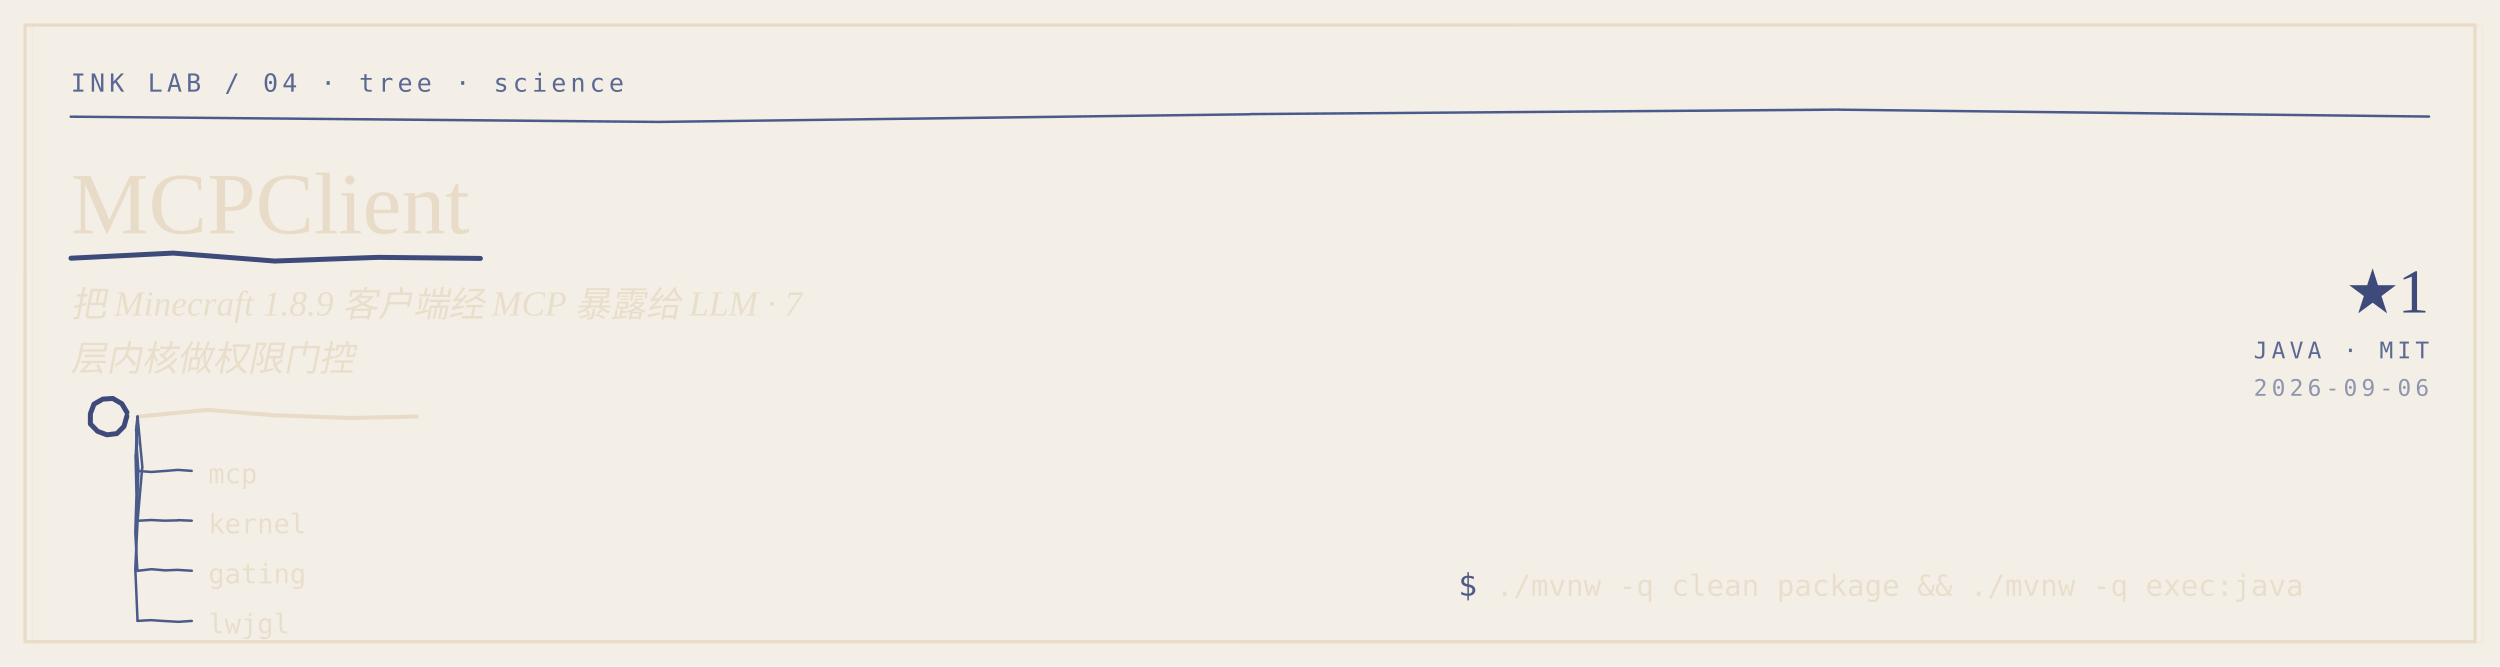
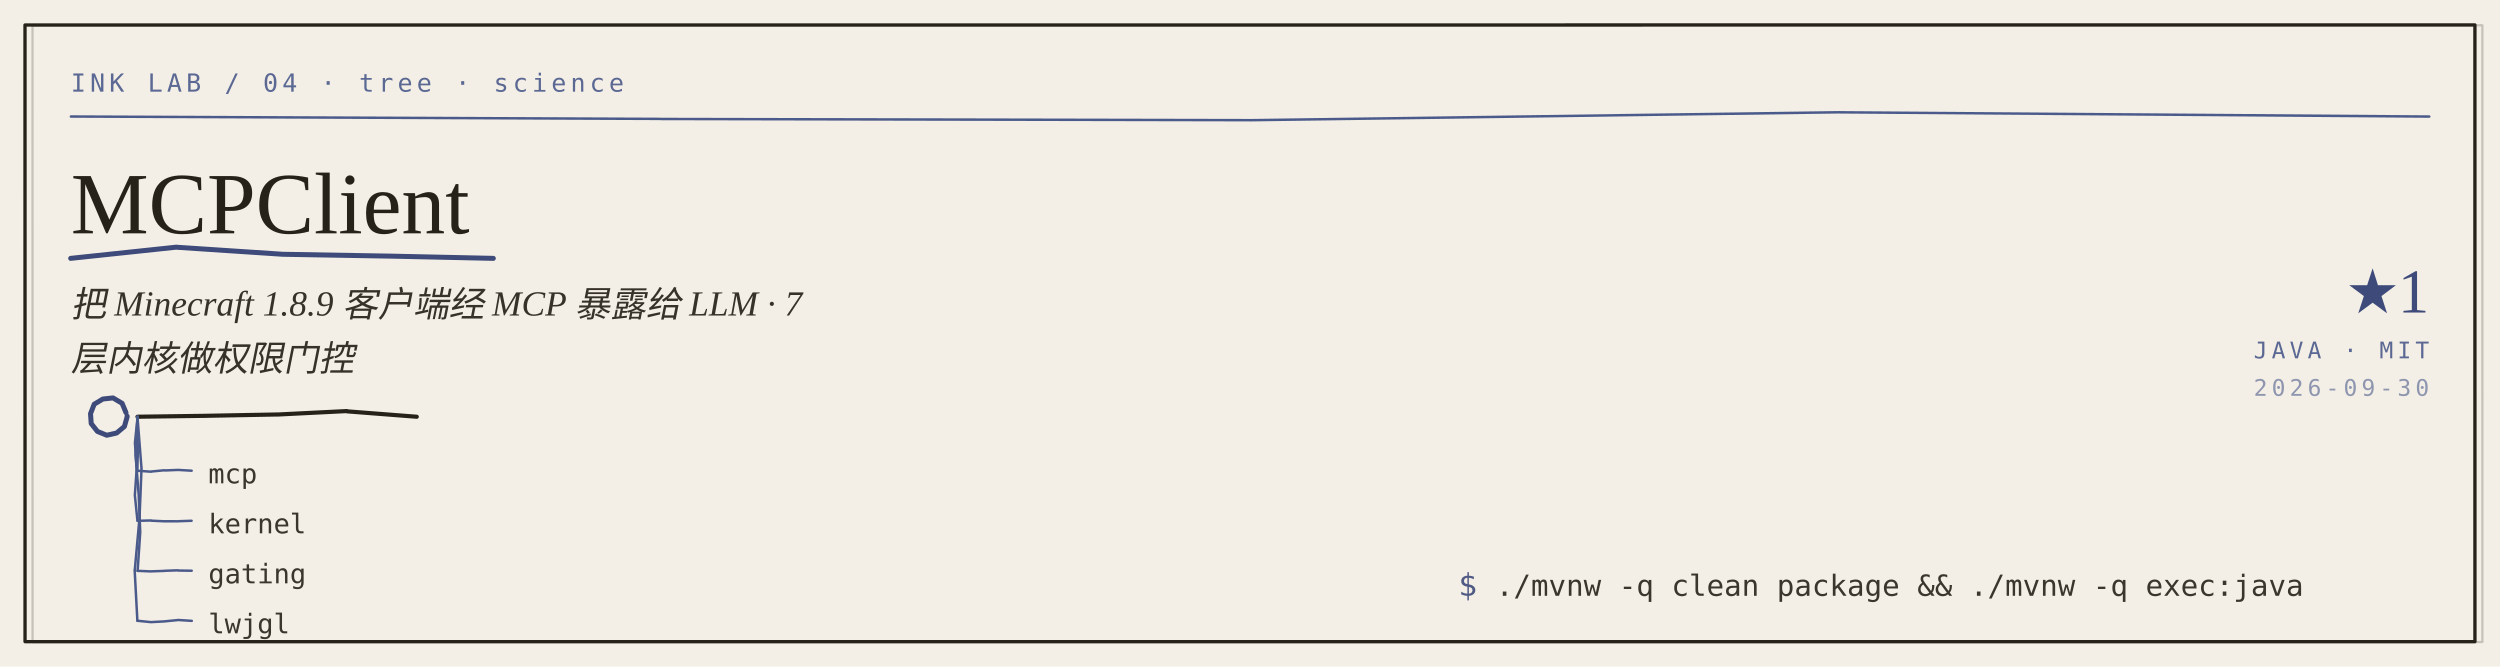
<svg xmlns="http://www.w3.org/2000/svg" width="1200" height="320" viewBox="0 0 1200 320" role="img" aria-label="MCPClient — 把 Minecraft 1.8.9 客户端经 MCP 暴露给 LLM · 7 层内核做权限门控" font-family="Georgia,'Iowan Old Style','Times New Roman',Times,serif">
  <rect width="1200" height="320" fill="#F4EFE6" />
-   <text x="34" y="44" font-size="12" font-family="ui-monospace,'Cascadia Mono',Consolas,'SF Mono',monospace" font-weight="400" fill="#4a5a8a" text-anchor="start" letter-spacing="2.0" opacity="0.9">INK LAB / 04 · tree · science</text>
-   <path d="M33.93 56.01 L316.98 58.53 L317.01 58.51 L600.0 54.85 L600.0 54.77 L882.96 52.61 L882.99 52.65 L1165.93 55.95" fill="none" stroke="#4a5a8a" stroke-width="1.2" stroke-linecap="round" stroke-linejoin="round" opacity="1.0" />
-   <text x="34" y="112" font-size="42" font-family="Georgia,'Iowan Old Style','Times New Roman',Times,serif" font-weight="400" fill="#e8dcc8" text-anchor="start">MCPClient</text>
-   <path d="M34.07 123.94 L83.17 121.48 L83.1 121.48 L132.22 125.33 L132.29 125.28 L181.38 123.53 L181.41 123.53 L230.58 124.04" fill="none" stroke="#3d4a7a" stroke-width="2.4" stroke-linecap="round" stroke-linejoin="round" opacity="1.0" />
-   <text x="34" y="152" font-size="17" font-family="Georgia,'Iowan Old Style','Times New Roman',Times,serif" font-weight="400" fill="#e8dcc8" text-anchor="start" font-style="italic" opacity="0.92">把 Minecraft 1.8.9 客户端经 MCP 暴露给 LLM · 7</text>
-   <text x="34" y="178" font-size="17" font-family="Georgia,'Iowan Old Style','Times New Roman',Times,serif" font-weight="400" fill="#e8dcc8" text-anchor="start" font-style="italic" opacity="0.92">层内核做权限门控</text>
-   <path d="M60.89 199.74 L60.83 199.99 L59.51 204.67 L56.1 208.12 L51.3 208.71 L46.83 207.02 L43.37 203.47 L43.39 198.54 L45.1 193.99 L49.31 191.58 L54.15 191.26 L58.5 193.8 L60.94 197.97" fill="none" stroke="#3d4a7a" stroke-width="2.4" stroke-linecap="round" stroke-linejoin="round" opacity="1.0" />
-   <path d="M66.03 199.97 L99.51 196.76 L99.46 196.75 L132.96 199.44 L132.97 199.35 L166.48 200.57 L166.43 200.64 L199.98 199.95" fill="none" stroke="#e8dcc8" stroke-width="2.0" stroke-linecap="round" stroke-linejoin="round" opacity="1.0" />
-   <path d="M66.01 200.01 L65.3 206.48 L65.33 206.47 L65.87 213.01 L65.79 213.05 L65.38 219.45 L65.3 219.56 L66.0 225.97" fill="none" stroke="#4a5a8a" stroke-width="1.2" stroke-linecap="round" stroke-linejoin="round" opacity="1.0" />
-   <path d="M66.03 226.07 L72.5 226.52 L72.52 226.56 L79.01 226.06 L78.93 226.09 L85.54 225.53 L85.5 225.55 L92.0 226.02" fill="none" stroke="#4a5a8a" stroke-width="1.2" stroke-linecap="round" stroke-linejoin="round" opacity="1.0" />
-   <text x="100" y="232" font-size="13" font-family="ui-monospace,'Cascadia Mono',Consolas,'SF Mono',monospace" font-weight="400" fill="#e8dcc8" text-anchor="start" opacity="0.9">mcp</text>
-   <path d="M65.99 200.07 L65.54 212.55 L65.48 212.55 L66.35 225.0 L66.42 225.04 L66.02 237.52 L66.07 237.49 L65.98 250.06" fill="none" stroke="#4a5a8a" stroke-width="1.2" stroke-linecap="round" stroke-linejoin="round" opacity="1.0" />
-   <path d="M66.0 249.96 L72.48 249.62 L72.48 249.59 L79.04 249.93 L79.05 249.92 L85.56 249.77 L85.43 249.65 L92.03 249.94" fill="none" stroke="#4a5a8a" stroke-width="1.2" stroke-linecap="round" stroke-linejoin="round" opacity="1.0" />
-   <text x="100" y="256" font-size="13" font-family="ui-monospace,'Cascadia Mono',Consolas,'SF Mono',monospace" font-weight="400" fill="#e8dcc8" text-anchor="start" opacity="0.9">kernel</text>
-   <path d="M66.03 199.99 L65.17 218.46 L65.07 218.47 L65.49 236.96 L65.53 237.05 L64.95 255.53 L64.94 255.52 L65.94 273.93" fill="none" stroke="#4a5a8a" stroke-width="1.2" stroke-linecap="round" stroke-linejoin="round" opacity="1.0" />
-   <path d="M66.04 273.98 L72.5 273.24 L72.55 273.2 L79.07 273.75 L78.99 273.79 L85.44 273.53 L85.55 273.56 L92.06 273.96" fill="none" stroke="#4a5a8a" stroke-width="1.2" stroke-linecap="round" stroke-linejoin="round" opacity="1.0" />
-   <text x="100" y="280" font-size="13" font-family="ui-monospace,'Cascadia Mono',Consolas,'SF Mono',monospace" font-weight="400" fill="#e8dcc8" text-anchor="start" opacity="0.9">gating</text>
-   <path d="M66.04 200.0 L68.36 224.51 L68.27 224.44 L66.12 249.07 L66.08 249.0 L64.91 273.45 L64.97 273.47 L66.02 297.95" fill="none" stroke="#4a5a8a" stroke-width="1.2" stroke-linecap="round" stroke-linejoin="round" opacity="1.0" />
-   <path d="M66.03 298.03 L72.49 297.66 L72.51 297.67 L79.05 298.11 L79.06 298.1 L85.49 298.47 L85.52 298.49 L92.05 298.05" fill="none" stroke="#4a5a8a" stroke-width="1.2" stroke-linecap="round" stroke-linejoin="round" opacity="1.0" />
-   <text x="100" y="304" font-size="13" font-family="ui-monospace,'Cascadia Mono',Consolas,'SF Mono',monospace" font-weight="400" fill="#e8dcc8" text-anchor="start" opacity="0.9">lwjgl</text>
-   <text x="1166" y="150" font-size="30" font-family="Georgia,'Iowan Old Style','Times New Roman',Times,serif" font-weight="400" fill="#3d4a7a" text-anchor="end">★1</text>
-   <text x="1166" y="172" font-size="11" font-family="ui-monospace,'Cascadia Mono',Consolas,'SF Mono',monospace" font-weight="400" fill="#4a5a8a" text-anchor="end" letter-spacing="2.0" opacity="0.9">JAVA · MIT</text>
-   <text x="1166" y="190" font-size="11" font-family="ui-monospace,'Cascadia Mono',Consolas,'SF Mono',monospace" font-weight="400" fill="#4a5a8a" text-anchor="end" letter-spacing="2.0" opacity="0.6">2026-09-06</text>
-   <text x="700" y="286" font-size="15" font-family="ui-monospace,'Cascadia Mono',Consolas,'SF Mono',monospace" font-weight="400" fill="#3d4a7a" text-anchor="start" opacity="0.9">$</text>
-   <text x="718" y="286" font-size="14" font-family="ui-monospace,'Cascadia Mono',Consolas,'SF Mono',monospace" font-weight="400" fill="#e8dcc8" text-anchor="start" opacity="0.9">./mvnw -q clean package &amp;&amp; ./mvnw -q exec:java</text>
-   <path d="M12.03 12.04 L1187.98 12.0 L1187.99 308.03 L12.02 308.03 Z" fill="none" stroke="#e8dcc8" stroke-width="1.6" stroke-linecap="round" stroke-linejoin="round" opacity="1.0" />
-   <path d="M14.04 11.07 L1189.96 11.01 L1189.98 307.04 L14.03 307.05 Z" transform="translate(1.6 1.2)" fill="none" stroke="#e8dcc8" stroke-width="1.1" stroke-linecap="round" stroke-linejoin="round" opacity="0.22" />
+   <text x="34" y="44" font-size="12" font-family="ui-monospace,'Cascadia Mono',Consolas,'SF Mono',monospace" font-weight="400" fill="#4A5A8A" text-anchor="start" letter-spacing="2.0" opacity="0.9">INK LAB / 04 · tree · science</text>
+   <path d="M34.03 55.93 L317.05 57.07 L316.95 57.11 L600.05 57.68 L599.93 57.7 L882.98 53.89 L883.02 53.91 L1166.05 55.95" fill="none" stroke="#4A5A8A" stroke-width="1.2" stroke-linecap="round" stroke-linejoin="round" opacity="1.0" />
+   <text x="34" y="112" font-size="42" font-family="Georgia,'Iowan Old Style','Times New Roman',Times,serif" font-weight="400" fill="#26221A" text-anchor="start">MCPClient</text>
+   <path d="M33.93 124.01 L84.71 118.63 L84.72 118.67 L135.44 122.03 L135.5 122.05 L186.09 122.92 L186.16 122.91 L236.79 124.01" fill="none" stroke="#3D4A7A" stroke-width="2.4" stroke-linecap="round" stroke-linejoin="round" opacity="1.0" />
+   <text x="34" y="152" font-size="17" font-family="Georgia,'Iowan Old Style','Times New Roman',Times,serif" font-weight="400" fill="#26221A" text-anchor="start" font-style="italic" opacity="0.92">把 Minecraft 1.8.9 客户端经 MCP 暴露给 LLM · 7</text>
+   <text x="34" y="178" font-size="17" font-family="Georgia,'Iowan Old Style','Times New Roman',Times,serif" font-weight="400" fill="#26221A" text-anchor="start" font-style="italic" opacity="0.92">层内核做权限门控</text>
+   <path d="M61.0 199.73 L61.04 200.05 L59.71 204.73 L55.99 207.84 L51.25 208.92 L46.76 207.09 L43.78 203.3 L43.45 198.56 L45.22 194.02 L49.37 191.53 L54.25 191.0 L58.61 193.59 L60.48 198.08" fill="none" stroke="#3D4A7A" stroke-width="2.4" stroke-linecap="round" stroke-linejoin="round" opacity="1.0" />
+   <path d="M65.99 200.03 L99.47 199.58 L99.52 199.57 L133.03 198.95 L133.05 198.98 L166.49 197.31 L166.55 197.44 L200.04 200.04" fill="none" stroke="#26221A" stroke-width="2.0" stroke-linecap="round" stroke-linejoin="round" opacity="1.0" />
+   <path d="M66.03 200.03 L66.01 206.5 L66.04 206.44 L66.06 213.01 L66.19 212.94 L66.16 219.49 L66.07 219.54 L65.94 226.07" fill="none" stroke="#4A5A8A" stroke-width="1.2" stroke-linecap="round" stroke-linejoin="round" opacity="1.0" />
+   <path d="M66.01 225.96 L72.56 226.42 L72.44 226.35 L78.93 225.72 L79.06 225.82 L85.46 225.56 L85.56 225.56 L91.99 225.94" fill="none" stroke="#4A5A8A" stroke-width="1.2" stroke-linecap="round" stroke-linejoin="round" opacity="1.0" />
+   <text x="100" y="232" font-size="13" font-family="ui-monospace,'Cascadia Mono',Consolas,'SF Mono',monospace" font-weight="400" fill="#26221A" text-anchor="start" opacity="0.9">mcp</text>
+   <path d="M66.05 200.06 L64.77 212.55 L64.76 212.45 L65.6 225.04 L65.61 224.99 L64.74 237.54 L64.71 237.5 L65.97 249.94" fill="none" stroke="#4A5A8A" stroke-width="1.2" stroke-linecap="round" stroke-linejoin="round" opacity="1.0" />
+   <path d="M66.06 250.0 L72.55 249.82 L72.54 249.92 L78.98 250.23 L79.07 250.2 L85.52 250.22 L85.55 250.19 L91.95 249.97" fill="none" stroke="#4A5A8A" stroke-width="1.2" stroke-linecap="round" stroke-linejoin="round" opacity="1.0" />
+   <text x="100" y="256" font-size="13" font-family="ui-monospace,'Cascadia Mono',Consolas,'SF Mono',monospace" font-weight="400" fill="#26221A" text-anchor="start" opacity="0.9">kernel</text>
+   <path d="M66.01 199.98 L65.09 218.49 L65.09 218.54 L66.52 236.96 L66.54 236.96 L67.32 255.54 L67.31 255.48 L66.06 274.03" fill="none" stroke="#4A5A8A" stroke-width="1.2" stroke-linecap="round" stroke-linejoin="round" opacity="1.0" />
+   <path d="M66.03 274.0 L72.45 274.28 L72.48 274.25 L78.97 274.03 L78.93 273.98 L85.46 273.75 L85.53 273.86 L92.01 273.95" fill="none" stroke="#4A5A8A" stroke-width="1.2" stroke-linecap="round" stroke-linejoin="round" opacity="1.0" />
+   <text x="100" y="280" font-size="13" font-family="ui-monospace,'Cascadia Mono',Consolas,'SF Mono',monospace" font-weight="400" fill="#26221A" text-anchor="start" opacity="0.9">gating</text>
+   <path d="M65.98 200.0 L67.9 224.55 L67.94 224.55 L66.96 248.99 L66.92 249.05 L64.7 273.55 L64.63 273.5 L65.94 297.98" fill="none" stroke="#4A5A8A" stroke-width="1.2" stroke-linecap="round" stroke-linejoin="round" opacity="1.0" />
+   <path d="M65.99 297.97 L72.54 298.63 L72.44 298.62 L78.98 298.27 L79.0 298.26 L85.56 297.61 L85.49 297.59 L92.05 298.01" fill="none" stroke="#4A5A8A" stroke-width="1.2" stroke-linecap="round" stroke-linejoin="round" opacity="1.0" />
+   <text x="100" y="304" font-size="13" font-family="ui-monospace,'Cascadia Mono',Consolas,'SF Mono',monospace" font-weight="400" fill="#26221A" text-anchor="start" opacity="0.9">lwjgl</text>
+   <text x="1166" y="150" font-size="30" font-family="Georgia,'Iowan Old Style','Times New Roman',Times,serif" font-weight="400" fill="#3D4A7A" text-anchor="end">★1</text>
+   <text x="1166" y="172" font-size="11" font-family="ui-monospace,'Cascadia Mono',Consolas,'SF Mono',monospace" font-weight="400" fill="#4A5A8A" text-anchor="end" letter-spacing="2.0" opacity="0.9">JAVA · MIT</text>
+   <text x="1166" y="190" font-size="11" font-family="ui-monospace,'Cascadia Mono',Consolas,'SF Mono',monospace" font-weight="400" fill="#4A5A8A" text-anchor="end" letter-spacing="2.0" opacity="0.6">2026-09-30</text>
+   <text x="700" y="286" font-size="15" font-family="ui-monospace,'Cascadia Mono',Consolas,'SF Mono',monospace" font-weight="400" fill="#3D4A7A" text-anchor="start" opacity="0.9">$</text>
+   <text x="718" y="286" font-size="14" font-family="ui-monospace,'Cascadia Mono',Consolas,'SF Mono',monospace" font-weight="400" fill="#26221A" text-anchor="start" opacity="0.9">./mvnw -q clean package &amp;&amp; ./mvnw -q exec:java</text>
+   <path d="M12.0 12.01 L1187.96 11.97 L1187.97 307.99 L12.02 307.99 Z" fill="none" stroke="#26221A" stroke-width="1.6" stroke-linecap="round" stroke-linejoin="round" opacity="1.0" />
+   <path d="M14.0 11.02 L1189.94 10.94 L1189.95 306.98 L14.04 306.99 Z" transform="translate(1.6 1.2)" fill="none" stroke="#26221A" stroke-width="1.1" stroke-linecap="round" stroke-linejoin="round" opacity="0.22" />
</svg>
